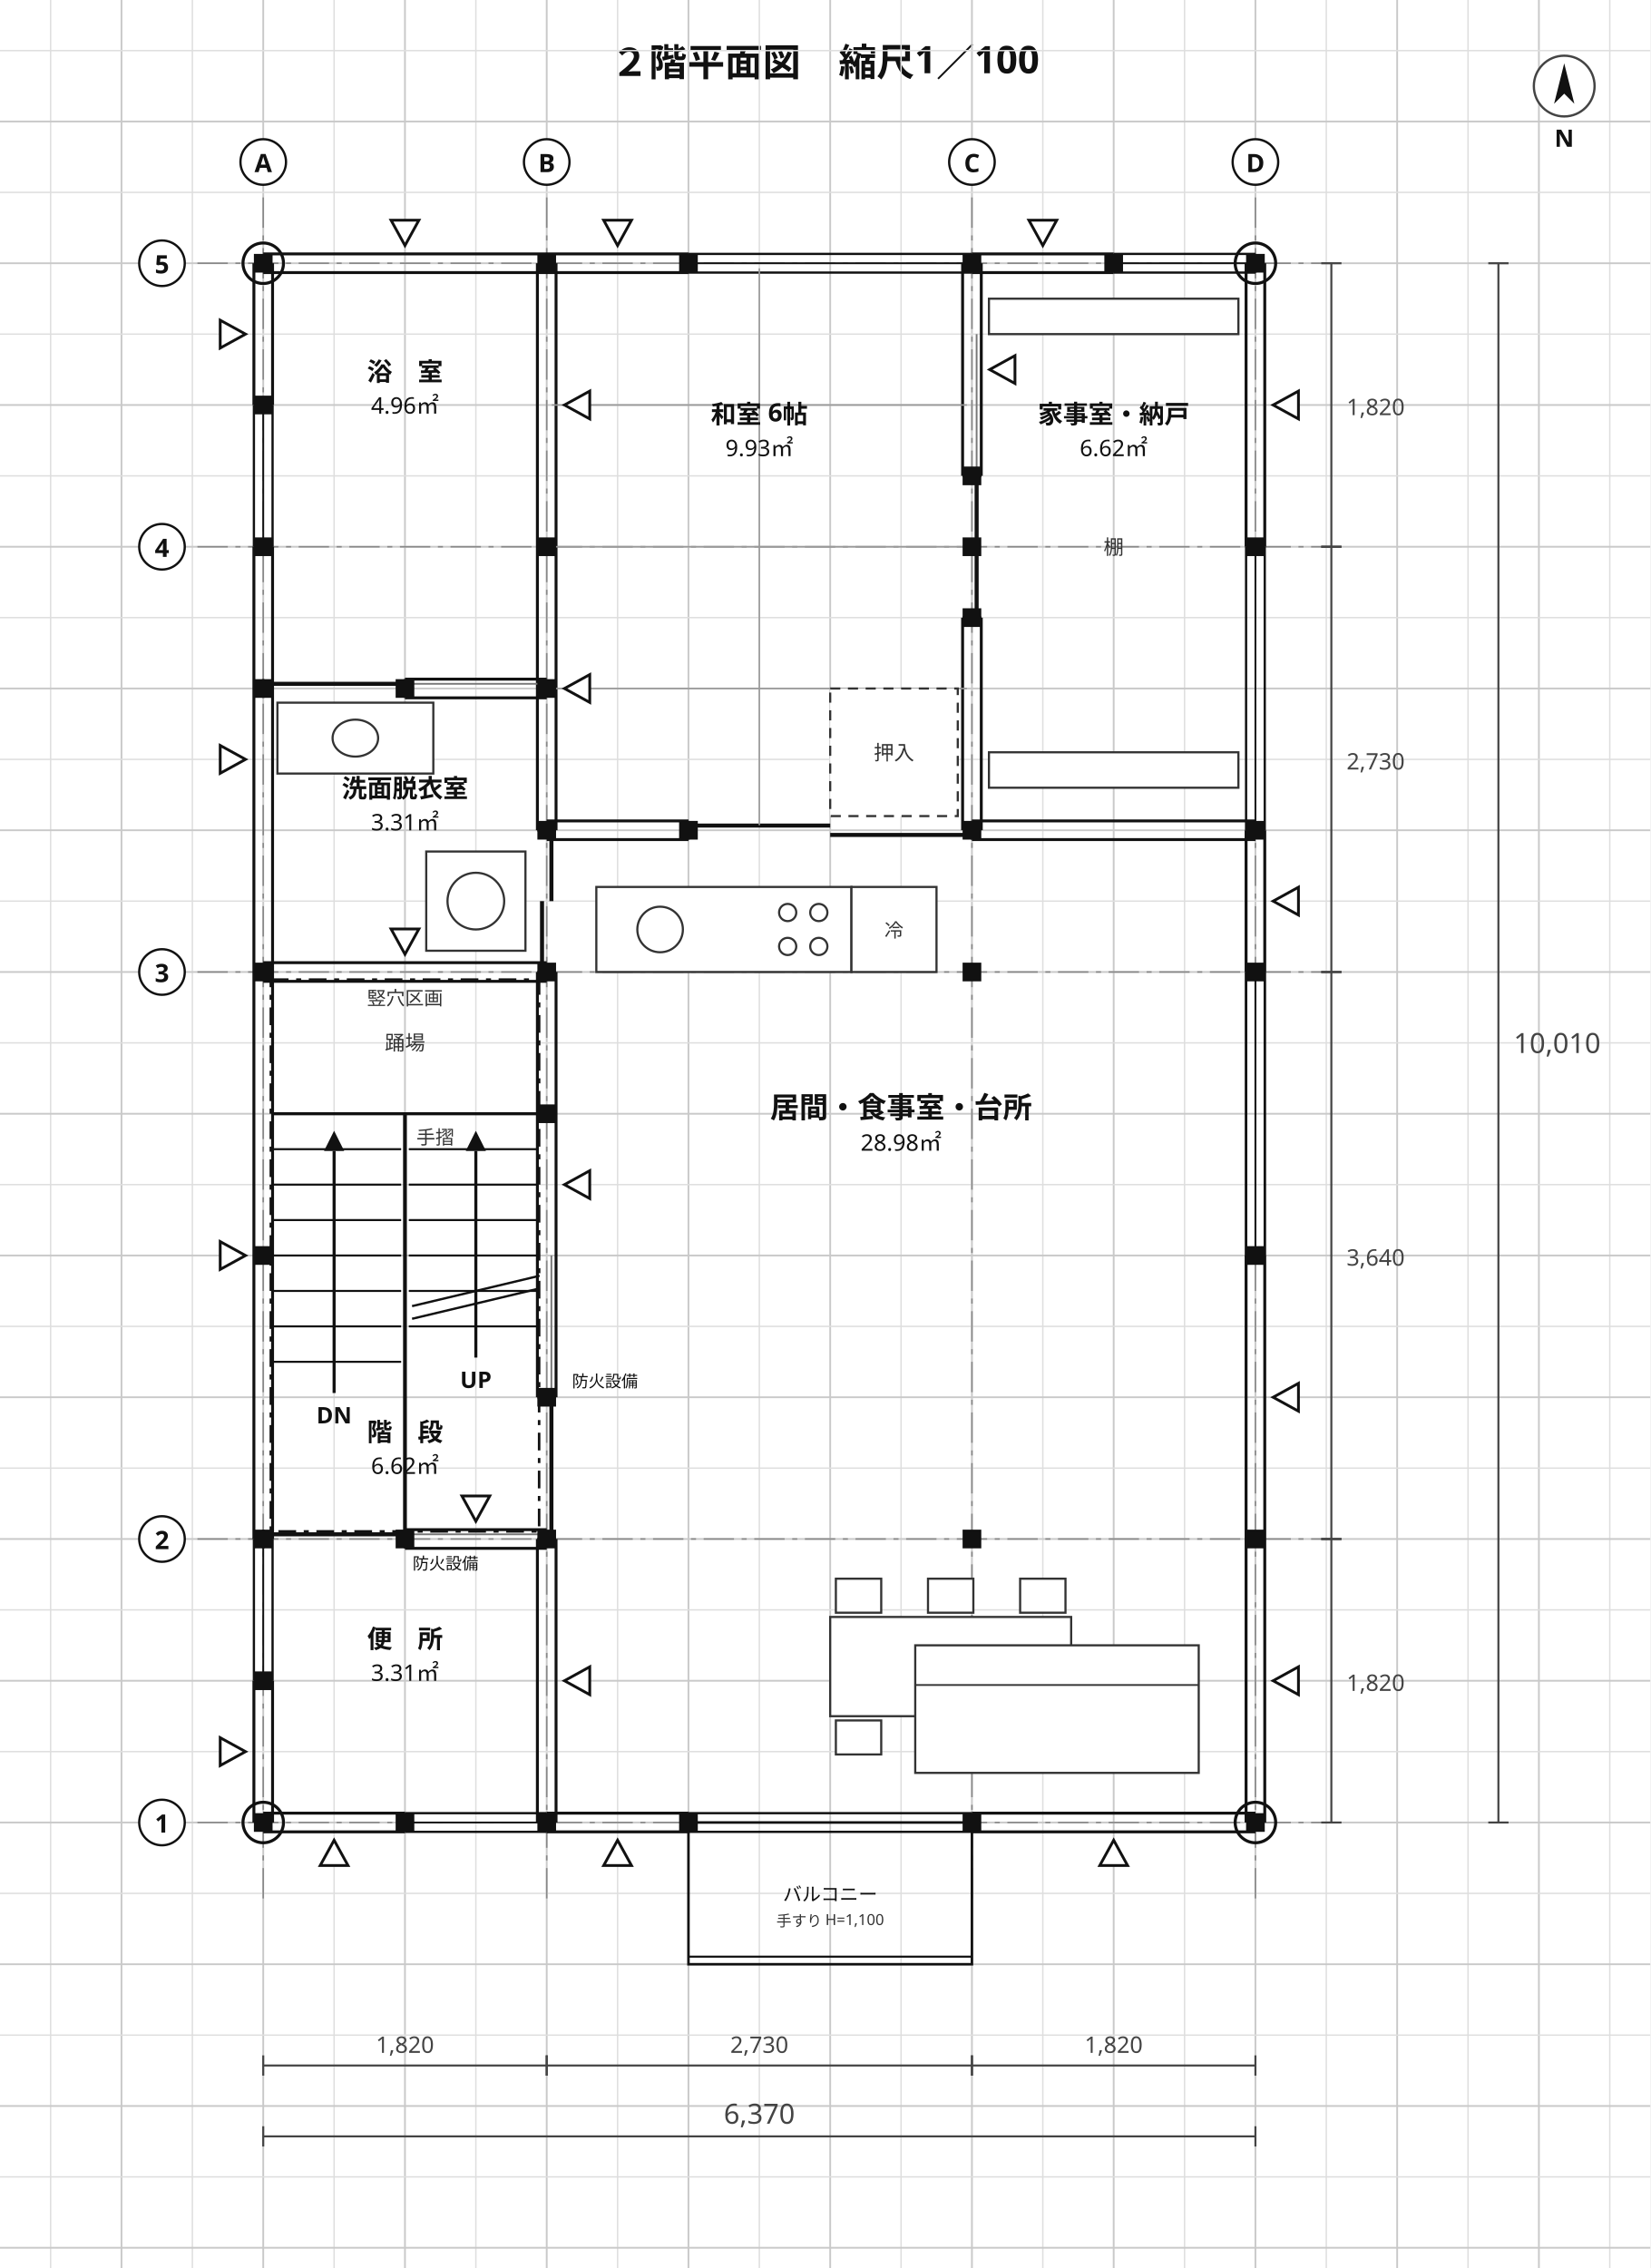
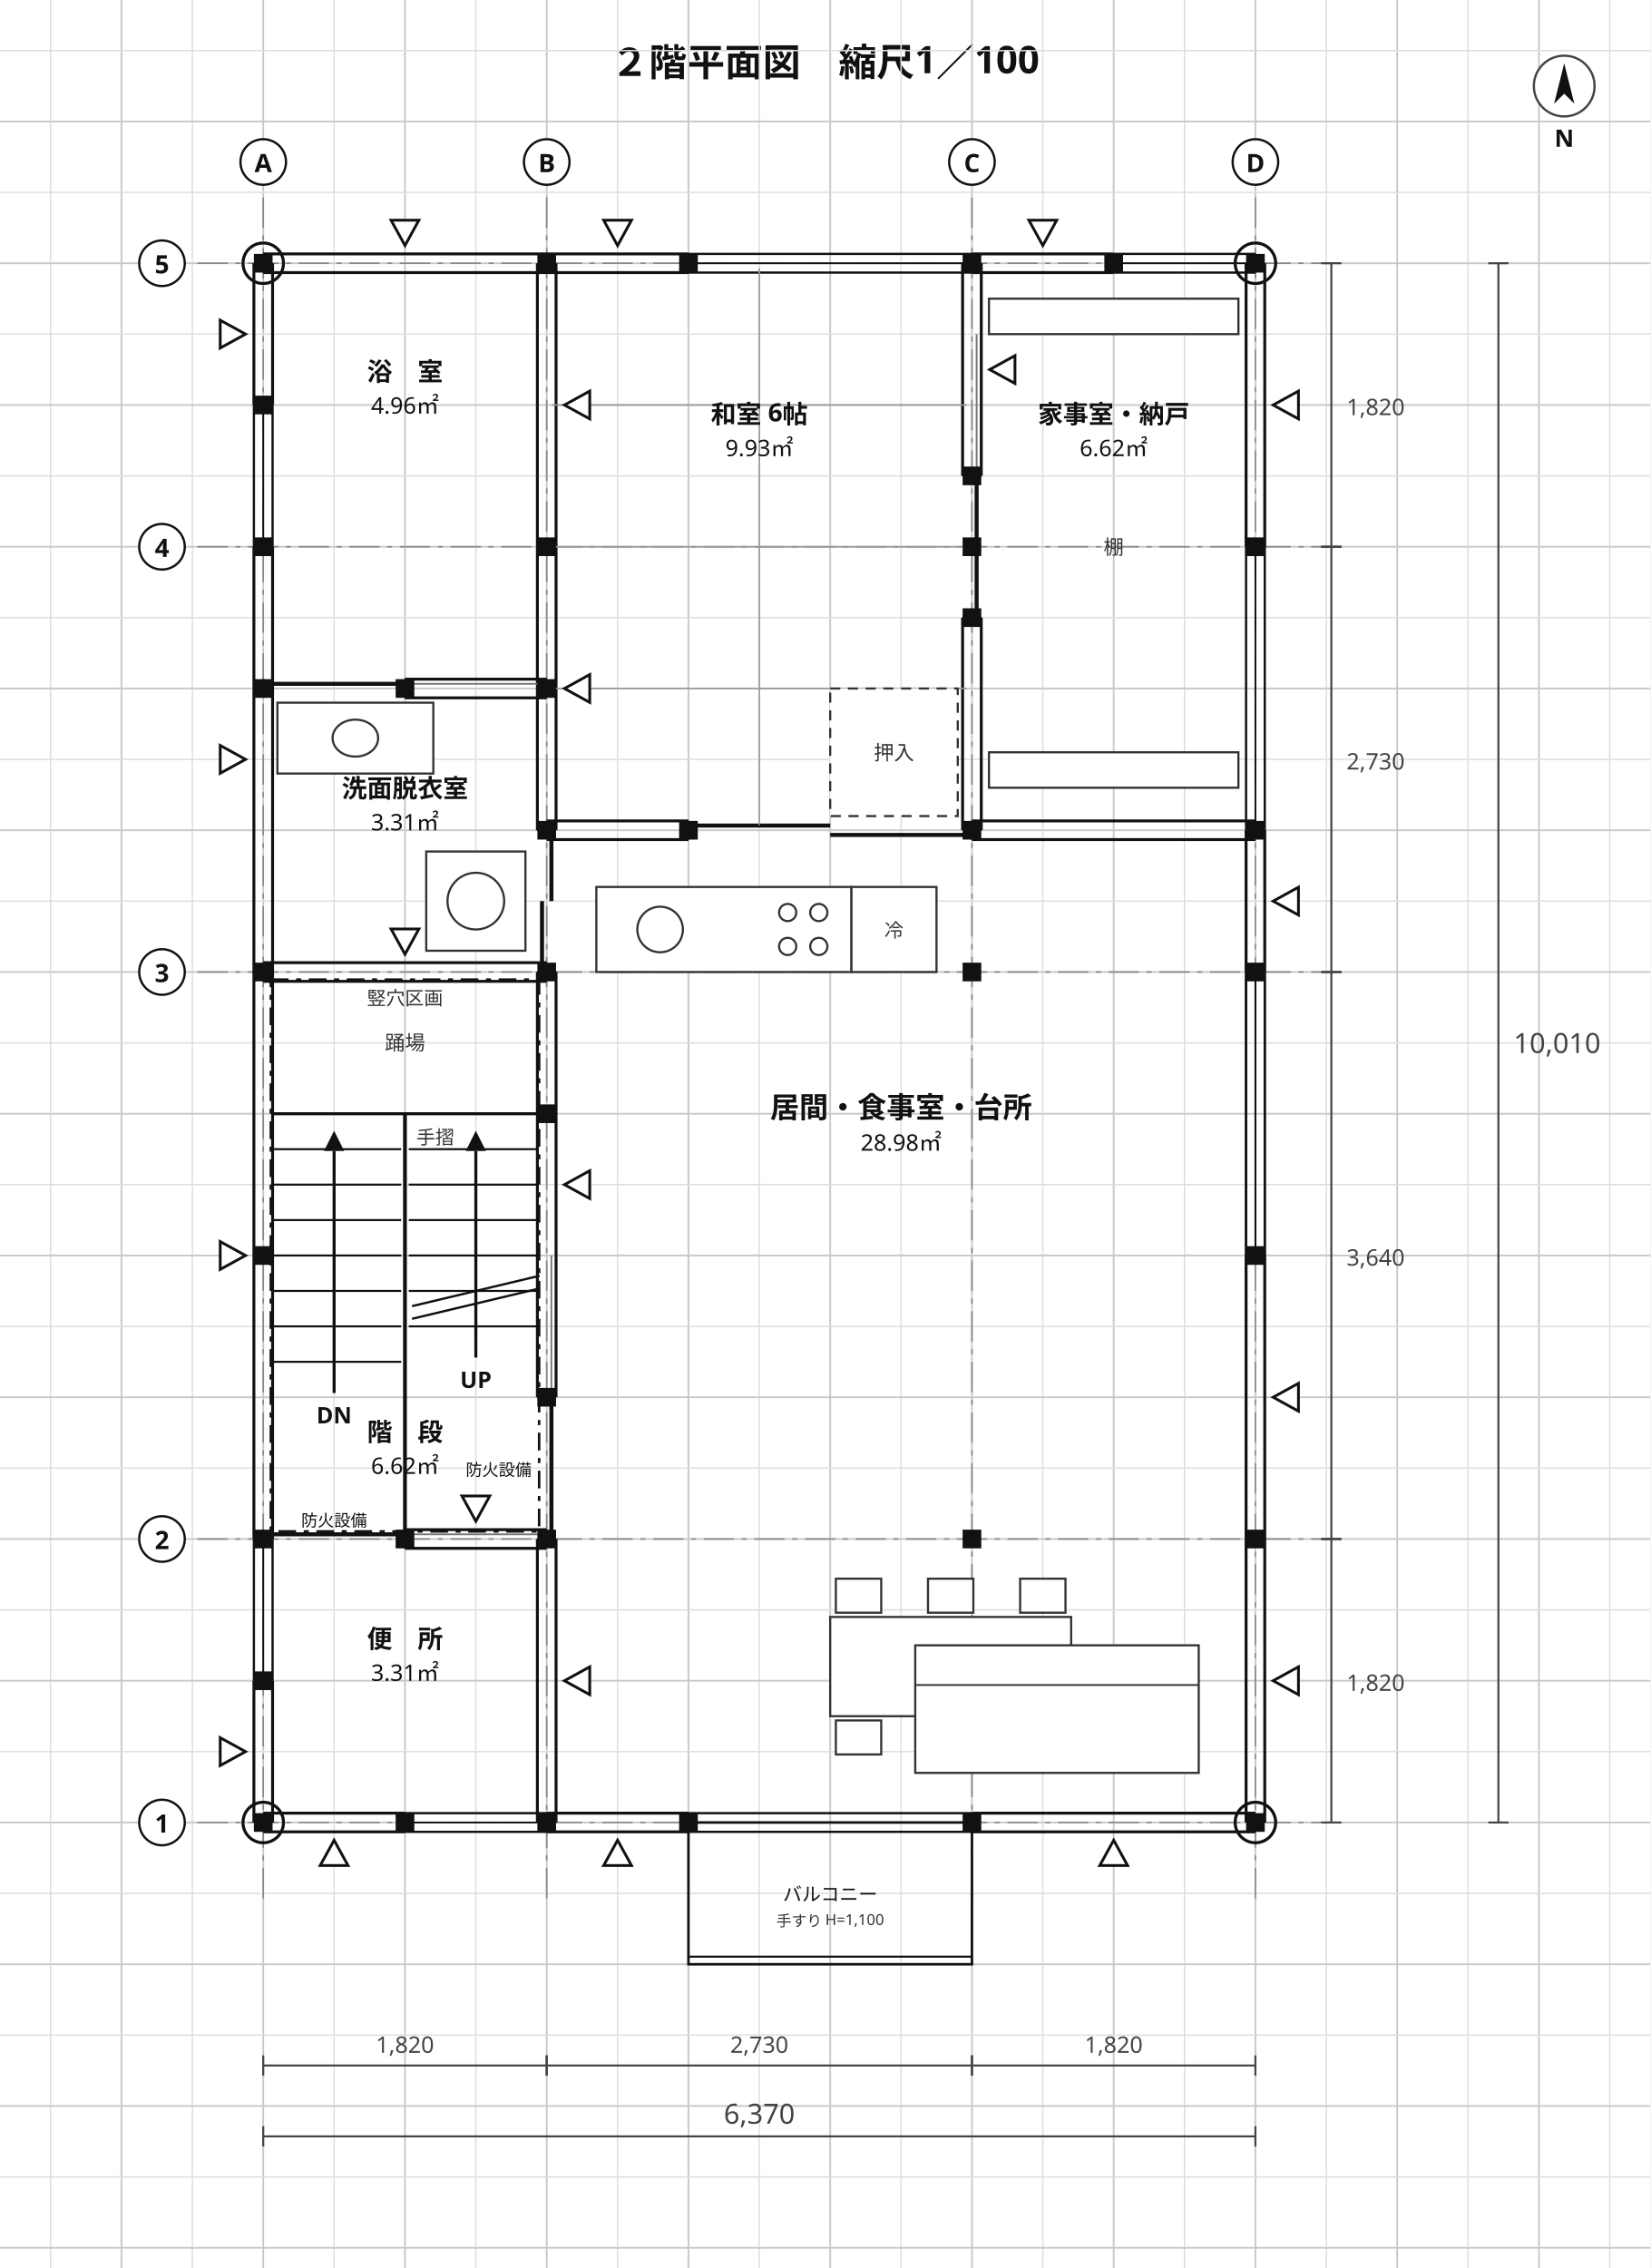
<svg xmlns="http://www.w3.org/2000/svg" viewBox="0 0 652 896" width="652" height="896" font-family="'Hiragino Sans','Hiragino Kaku Gothic ProN','Noto Sans JP','Yu Gothic',Meiryo,'IPAGothic',sans-serif">
  <rect width="652" height="896" fill="#ffffff" />
  <text x="326" y="30" font-size="15" text-anchor="middle" fill="#111" font-weight="700" font-family="'Hiragino Sans','Hiragino Kaku Gothic ProN','Noto Sans JP','Yu Gothic',Meiryo,'IPAGothic',sans-serif">２階平面図　縮尺1／100</text>
  <line x1="20" y1="0" x2="20" y2="896" stroke="#dedede" stroke-width="0.55" />
  <line x1="48" y1="0" x2="48" y2="896" stroke="#c9c9c9" stroke-width="0.7" />
  <line x1="76" y1="0" x2="76" y2="896" stroke="#dedede" stroke-width="0.55" />
  <line x1="104" y1="0" x2="104" y2="896" stroke="#c9c9c9" stroke-width="0.7" />
  <line x1="132" y1="0" x2="132" y2="896" stroke="#dedede" stroke-width="0.55" />
  <line x1="160" y1="0" x2="160" y2="896" stroke="#c9c9c9" stroke-width="0.7" />
  <line x1="188" y1="0" x2="188" y2="896" stroke="#dedede" stroke-width="0.55" />
  <line x1="216" y1="0" x2="216" y2="896" stroke="#c9c9c9" stroke-width="0.7" />
  <line x1="244" y1="0" x2="244" y2="896" stroke="#dedede" stroke-width="0.55" />
  <line x1="272" y1="0" x2="272" y2="896" stroke="#c9c9c9" stroke-width="0.7" />
  <line x1="300" y1="0" x2="300" y2="896" stroke="#dedede" stroke-width="0.55" />
  <line x1="328" y1="0" x2="328" y2="896" stroke="#c9c9c9" stroke-width="0.7" />
  <line x1="356" y1="0" x2="356" y2="896" stroke="#dedede" stroke-width="0.55" />
  <line x1="384" y1="0" x2="384" y2="896" stroke="#c9c9c9" stroke-width="0.7" />
  <line x1="412" y1="0" x2="412" y2="896" stroke="#dedede" stroke-width="0.55" />
  <line x1="440" y1="0" x2="440" y2="896" stroke="#c9c9c9" stroke-width="0.7" />
  <line x1="468" y1="0" x2="468" y2="896" stroke="#dedede" stroke-width="0.55" />
  <line x1="496" y1="0" x2="496" y2="896" stroke="#c9c9c9" stroke-width="0.7" />
  <line x1="524" y1="0" x2="524" y2="896" stroke="#dedede" stroke-width="0.55" />
  <line x1="552" y1="0" x2="552" y2="896" stroke="#c9c9c9" stroke-width="0.7" />
  <line x1="580" y1="0" x2="580" y2="896" stroke="#dedede" stroke-width="0.55" />
  <line x1="608" y1="0" x2="608" y2="896" stroke="#c9c9c9" stroke-width="0.7" />
  <line x1="636" y1="0" x2="636" y2="896" stroke="#dedede" stroke-width="0.55" />
  <line x1="0" y1="20" x2="652" y2="20" stroke="#dedede" stroke-width="0.55" />
  <line x1="0" y1="48" x2="652" y2="48" stroke="#c9c9c9" stroke-width="0.7" />
  <line x1="0" y1="76" x2="652" y2="76" stroke="#dedede" stroke-width="0.55" />
  <line x1="0" y1="104" x2="652" y2="104" stroke="#c9c9c9" stroke-width="0.7" />
  <line x1="0" y1="132" x2="652" y2="132" stroke="#dedede" stroke-width="0.55" />
  <line x1="0" y1="160" x2="652" y2="160" stroke="#c9c9c9" stroke-width="0.7" />
  <line x1="0" y1="188" x2="652" y2="188" stroke="#dedede" stroke-width="0.55" />
  <line x1="0" y1="216" x2="652" y2="216" stroke="#c9c9c9" stroke-width="0.7" />
  <line x1="0" y1="244" x2="652" y2="244" stroke="#dedede" stroke-width="0.55" />
  <line x1="0" y1="272" x2="652" y2="272" stroke="#c9c9c9" stroke-width="0.7" />
  <line x1="0" y1="300" x2="652" y2="300" stroke="#dedede" stroke-width="0.55" />
  <line x1="0" y1="328" x2="652" y2="328" stroke="#c9c9c9" stroke-width="0.7" />
  <line x1="0" y1="356" x2="652" y2="356" stroke="#dedede" stroke-width="0.55" />
  <line x1="0" y1="384" x2="652" y2="384" stroke="#c9c9c9" stroke-width="0.7" />
  <line x1="0" y1="412" x2="652" y2="412" stroke="#dedede" stroke-width="0.55" />
  <line x1="0" y1="440" x2="652" y2="440" stroke="#c9c9c9" stroke-width="0.7" />
  <line x1="0" y1="468" x2="652" y2="468" stroke="#dedede" stroke-width="0.55" />
  <line x1="0" y1="496" x2="652" y2="496" stroke="#c9c9c9" stroke-width="0.7" />
  <line x1="0" y1="524" x2="652" y2="524" stroke="#dedede" stroke-width="0.55" />
  <line x1="0" y1="552" x2="652" y2="552" stroke="#c9c9c9" stroke-width="0.7" />
  <line x1="0" y1="580" x2="652" y2="580" stroke="#dedede" stroke-width="0.55" />
  <line x1="0" y1="608" x2="652" y2="608" stroke="#c9c9c9" stroke-width="0.7" />
  <line x1="0" y1="636" x2="652" y2="636" stroke="#dedede" stroke-width="0.55" />
  <line x1="0" y1="664" x2="652" y2="664" stroke="#c9c9c9" stroke-width="0.7" />
  <line x1="0" y1="692" x2="652" y2="692" stroke="#dedede" stroke-width="0.55" />
  <line x1="0" y1="720" x2="652" y2="720" stroke="#c9c9c9" stroke-width="0.7" />
  <line x1="0" y1="748" x2="652" y2="748" stroke="#dedede" stroke-width="0.55" />
  <line x1="0" y1="776" x2="652" y2="776" stroke="#c9c9c9" stroke-width="0.7" />
  <line x1="0" y1="804" x2="652" y2="804" stroke="#dedede" stroke-width="0.55" />
  <line x1="0" y1="832" x2="652" y2="832" stroke="#c9c9c9" stroke-width="0.7" />
  <line x1="0" y1="860" x2="652" y2="860" stroke="#dedede" stroke-width="0.55" />
  <line x1="0" y1="888" x2="652" y2="888" stroke="#c9c9c9" stroke-width="0.7" />
  <line x1="104" y1="78" x2="104" y2="750" stroke="#888" stroke-width="0.6" stroke-dasharray="12 3 2 3" />
  <line x1="216" y1="78" x2="216" y2="750" stroke="#888" stroke-width="0.6" stroke-dasharray="12 3 2 3" />
  <line x1="384" y1="78" x2="384" y2="750" stroke="#888" stroke-width="0.6" stroke-dasharray="12 3 2 3" />
  <line x1="496" y1="78" x2="496" y2="750" stroke="#888" stroke-width="0.6" stroke-dasharray="12 3 2 3" />
  <line x1="78" y1="720" x2="526" y2="720" stroke="#888" stroke-width="0.6" stroke-dasharray="12 3 2 3" />
  <line x1="78" y1="608" x2="526" y2="608" stroke="#888" stroke-width="0.6" stroke-dasharray="12 3 2 3" />
  <line x1="78" y1="384" x2="526" y2="384" stroke="#888" stroke-width="0.6" stroke-dasharray="12 3 2 3" />
  <line x1="78" y1="216" x2="526" y2="216" stroke="#888" stroke-width="0.6" stroke-dasharray="12 3 2 3" />
  <line x1="78" y1="104" x2="526" y2="104" stroke="#888" stroke-width="0.6" stroke-dasharray="12 3 2 3" />
  <line x1="100.31" y1="720" x2="100.31" y2="664" stroke="#111" stroke-width="1.15" />
  <line x1="107.69" y1="720" x2="107.69" y2="664" stroke="#111" stroke-width="1.15" />
  <line x1="100.31" y1="608" x2="100.31" y2="216" stroke="#111" stroke-width="1.15" />
  <line x1="107.69" y1="608" x2="107.69" y2="216" stroke="#111" stroke-width="1.15" />
  <line x1="100.31" y1="160" x2="100.31" y2="104" stroke="#111" stroke-width="1.15" />
  <line x1="107.69" y1="160" x2="107.69" y2="104" stroke="#111" stroke-width="1.15" />
  <line x1="212.31" y1="720" x2="212.31" y2="608" stroke="#111" stroke-width="1.15" />
  <line x1="219.69" y1="720" x2="219.69" y2="608" stroke="#111" stroke-width="1.15" />
  <line x1="212.31" y1="552" x2="212.31" y2="384" stroke="#111" stroke-width="1.15" />
  <line x1="219.69" y1="552" x2="219.69" y2="384" stroke="#111" stroke-width="1.15" />
  <line x1="212.31" y1="328" x2="212.31" y2="104" stroke="#111" stroke-width="1.15" />
  <line x1="219.69" y1="328" x2="219.69" y2="104" stroke="#111" stroke-width="1.15" />
  <line x1="104" y1="716.31" x2="160" y2="716.31" stroke="#111" stroke-width="1.15" />
  <line x1="104" y1="723.69" x2="160" y2="723.69" stroke="#111" stroke-width="1.15" />
  <line x1="216" y1="716.31" x2="272" y2="716.31" stroke="#111" stroke-width="1.15" />
  <line x1="216" y1="723.69" x2="272" y2="723.69" stroke="#111" stroke-width="1.15" />
  <line x1="384" y1="716.31" x2="496" y2="716.31" stroke="#111" stroke-width="1.15" />
  <line x1="384" y1="723.69" x2="496" y2="723.69" stroke="#111" stroke-width="1.15" />
  <line x1="160" y1="604.31" x2="216" y2="604.31" stroke="#111" stroke-width="1.15" />
  <line x1="160" y1="611.69" x2="216" y2="611.69" stroke="#111" stroke-width="1.15" />
  <line x1="104" y1="380.31" x2="216" y2="380.31" stroke="#111" stroke-width="1.15" />
  <line x1="104" y1="387.69" x2="216" y2="387.69" stroke="#111" stroke-width="1.15" />
  <line x1="160" y1="268.31" x2="216" y2="268.31" stroke="#111" stroke-width="1.15" />
  <line x1="160" y1="275.69" x2="216" y2="275.69" stroke="#111" stroke-width="1.15" />
  <line x1="104" y1="100.31" x2="272" y2="100.31" stroke="#111" stroke-width="1.15" />
  <line x1="104" y1="107.69" x2="272" y2="107.69" stroke="#111" stroke-width="1.15" />
  <line x1="384" y1="100.31" x2="440" y2="100.31" stroke="#111" stroke-width="1.15" />
  <line x1="384" y1="107.69" x2="440" y2="107.69" stroke="#111" stroke-width="1.15" />
  <line x1="492.31" y1="720" x2="492.31" y2="496" stroke="#111" stroke-width="1.15" />
  <line x1="499.69" y1="720" x2="499.69" y2="496" stroke="#111" stroke-width="1.15" />
  <line x1="492.31" y1="384" x2="492.31" y2="328" stroke="#111" stroke-width="1.15" />
  <line x1="499.69" y1="384" x2="499.69" y2="328" stroke="#111" stroke-width="1.15" />
  <line x1="492.31" y1="216" x2="492.31" y2="104" stroke="#111" stroke-width="1.15" />
  <line x1="499.69" y1="216" x2="499.69" y2="104" stroke="#111" stroke-width="1.15" />
  <line x1="216" y1="324.31" x2="272" y2="324.31" stroke="#111" stroke-width="1.15" />
  <line x1="216" y1="331.69" x2="272" y2="331.69" stroke="#111" stroke-width="1.15" />
  <line x1="384" y1="324.31" x2="496" y2="324.31" stroke="#111" stroke-width="1.15" />
  <line x1="384" y1="331.69" x2="496" y2="331.69" stroke="#111" stroke-width="1.15" />
  <line x1="380.31" y1="328" x2="380.31" y2="244" stroke="#111" stroke-width="1.15" />
  <line x1="387.69" y1="328" x2="387.69" y2="244" stroke="#111" stroke-width="1.15" />
  <line x1="380.31" y1="188" x2="380.31" y2="104" stroke="#111" stroke-width="1.15" />
  <line x1="387.69" y1="188" x2="387.69" y2="104" stroke="#111" stroke-width="1.15" />
  <line x1="272" y1="716.31" x2="384" y2="716.31" stroke="#111" stroke-width="0.9" />
  <line x1="272" y1="723.69" x2="384" y2="723.69" stroke="#111" stroke-width="0.9" />
  <line x1="272" y1="720" x2="384" y2="720" stroke="#111" stroke-width="0.7" />
  <line x1="272" y1="716.31" x2="272" y2="723.69" stroke="#111" stroke-width="1.0" />
  <line x1="384" y1="716.31" x2="384" y2="723.69" stroke="#111" stroke-width="1.0" />
  <line x1="160" y1="716.31" x2="216" y2="716.31" stroke="#111" stroke-width="0.9" />
  <line x1="160" y1="723.69" x2="216" y2="723.69" stroke="#111" stroke-width="0.9" />
  <line x1="160" y1="720" x2="216" y2="720" stroke="#111" stroke-width="0.7" />
  <line x1="160" y1="716.31" x2="160" y2="723.69" stroke="#111" stroke-width="1.0" />
  <line x1="216" y1="716.31" x2="216" y2="723.69" stroke="#111" stroke-width="1.0" />
  <line x1="272" y1="100.31" x2="384" y2="100.31" stroke="#111" stroke-width="0.9" />
  <line x1="272" y1="107.69" x2="384" y2="107.69" stroke="#111" stroke-width="0.9" />
  <line x1="272" y1="104" x2="384" y2="104" stroke="#111" stroke-width="0.7" />
  <line x1="272" y1="100.31" x2="272" y2="107.69" stroke="#111" stroke-width="1.0" />
  <line x1="384" y1="100.31" x2="384" y2="107.69" stroke="#111" stroke-width="1.0" />
  <line x1="440" y1="100.31" x2="496" y2="100.31" stroke="#111" stroke-width="0.9" />
  <line x1="440" y1="107.69" x2="496" y2="107.69" stroke="#111" stroke-width="0.9" />
  <line x1="440" y1="104" x2="496" y2="104" stroke="#111" stroke-width="0.7" />
  <line x1="440" y1="100.31" x2="440" y2="107.69" stroke="#111" stroke-width="1.0" />
  <line x1="496" y1="100.31" x2="496" y2="107.69" stroke="#111" stroke-width="1.0" />
  <line x1="100.31" y1="664" x2="100.31" y2="608" stroke="#111" stroke-width="0.9" />
  <line x1="107.69" y1="664" x2="107.69" y2="608" stroke="#111" stroke-width="0.9" />
  <line x1="104" y1="664" x2="104" y2="608" stroke="#111" stroke-width="0.7" />
  <line x1="100.31" y1="664" x2="107.69" y2="664" stroke="#111" stroke-width="1.0" />
  <line x1="100.31" y1="608" x2="107.69" y2="608" stroke="#111" stroke-width="1.0" />
  <line x1="100.31" y1="216" x2="100.31" y2="160" stroke="#111" stroke-width="0.9" />
  <line x1="107.69" y1="216" x2="107.69" y2="160" stroke="#111" stroke-width="0.9" />
  <line x1="104" y1="216" x2="104" y2="160" stroke="#111" stroke-width="0.7" />
  <line x1="100.31" y1="216" x2="107.69" y2="216" stroke="#111" stroke-width="1.0" />
  <line x1="100.31" y1="160" x2="107.69" y2="160" stroke="#111" stroke-width="1.0" />
  <line x1="492.31" y1="496" x2="492.31" y2="384" stroke="#111" stroke-width="0.9" />
  <line x1="499.69" y1="496" x2="499.69" y2="384" stroke="#111" stroke-width="0.9" />
  <line x1="496" y1="496" x2="496" y2="384" stroke="#111" stroke-width="0.7" />
  <line x1="492.31" y1="496" x2="499.69" y2="496" stroke="#111" stroke-width="1.0" />
  <line x1="492.31" y1="384" x2="499.69" y2="384" stroke="#111" stroke-width="1.0" />
  <line x1="492.31" y1="496" x2="492.31" y2="384" stroke="#111" stroke-width="0.9" />
  <line x1="499.69" y1="496" x2="499.69" y2="384" stroke="#111" stroke-width="0.9" />
  <line x1="496" y1="496" x2="496" y2="384" stroke="#111" stroke-width="0.7" />
  <line x1="492.31" y1="496" x2="499.69" y2="496" stroke="#111" stroke-width="1.0" />
  <line x1="492.31" y1="384" x2="499.69" y2="384" stroke="#111" stroke-width="1.0" />
  <line x1="492.31" y1="328" x2="492.31" y2="216" stroke="#111" stroke-width="0.9" />
  <line x1="499.69" y1="328" x2="499.69" y2="216" stroke="#111" stroke-width="0.9" />
  <line x1="496" y1="328" x2="496" y2="216" stroke="#111" stroke-width="0.7" />
  <line x1="492.31" y1="328" x2="499.69" y2="328" stroke="#111" stroke-width="1.0" />
  <line x1="492.31" y1="216" x2="499.69" y2="216" stroke="#111" stroke-width="1.0" />
  <line x1="104" y1="604.31" x2="104" y2="611.69" stroke="#111" stroke-width="1.0" />
  <line x1="160" y1="604.31" x2="160" y2="611.69" stroke="#111" stroke-width="1.0" />
  <line x1="104" y1="606.15" x2="160" y2="606.15" stroke="#111" stroke-width="1.6" />
  <line x1="160" y1="606.15" x2="216" y2="606.15" stroke="#777" stroke-width="0.7" />
-   <text x="163" y="620" font-size="6.5" text-anchor="start" fill="#111" font-weight="400" font-family="'Hiragino Sans','Hiragino Kaku Gothic ProN','Noto Sans JP','Yu Gothic',Meiryo,'IPAGothic',sans-serif">防火設備</text>
+   <text x="132" y="603" font-size="6.5" text-anchor="middle" fill="#111" font-weight="400" font-family="'Hiragino Sans','Hiragino Kaku Gothic ProN','Noto Sans JP','Yu Gothic',Meiryo,'IPAGothic',sans-serif">防火設備</text>
  <line x1="212.31" y1="608" x2="219.69" y2="608" stroke="#111" stroke-width="1.0" />
  <line x1="212.31" y1="552" x2="219.69" y2="552" stroke="#111" stroke-width="1.0" />
  <line x1="217.85" y1="608" x2="217.85" y2="552" stroke="#111" stroke-width="1.6" />
  <line x1="217.85" y1="552" x2="217.85" y2="496" stroke="#777" stroke-width="0.7" />
-   <text x="226" y="548" font-size="6.5" text-anchor="start" fill="#111" font-weight="400" font-family="'Hiragino Sans','Hiragino Kaku Gothic ProN','Noto Sans JP','Yu Gothic',Meiryo,'IPAGothic',sans-serif">防火設備</text>
+   <text x="210" y="583" font-size="6.5" text-anchor="end" fill="#111" font-weight="400" font-family="'Hiragino Sans','Hiragino Kaku Gothic ProN','Noto Sans JP','Yu Gothic',Meiryo,'IPAGothic',sans-serif">防火設備</text>
  <line x1="214.15" y1="384" x2="214.15" y2="356" stroke="#111" stroke-width="1.6" />
  <line x1="217.85" y1="356" x2="217.85" y2="328" stroke="#111" stroke-width="1.6" />
  <line x1="212.31" y1="384" x2="219.69" y2="384" stroke="#111" stroke-width="1.0" />
  <line x1="212.31" y1="328" x2="219.69" y2="328" stroke="#111" stroke-width="1.0" />
  <line x1="104" y1="268.31" x2="104" y2="275.69" stroke="#111" stroke-width="1.0" />
  <line x1="160" y1="268.31" x2="160" y2="275.69" stroke="#111" stroke-width="1.0" />
  <line x1="104" y1="270.15" x2="160" y2="270.15" stroke="#111" stroke-width="1.6" />
  <line x1="160" y1="270.15" x2="216" y2="270.15" stroke="#777" stroke-width="0.7" />
  <line x1="272" y1="326.15" x2="328" y2="326.15" stroke="#111" stroke-width="1.6" />
  <line x1="328" y1="329.85" x2="384" y2="329.85" stroke="#111" stroke-width="1.6" />
  <line x1="272" y1="324.31" x2="272" y2="331.69" stroke="#111" stroke-width="1.0" />
  <line x1="384" y1="324.31" x2="384" y2="331.69" stroke="#111" stroke-width="1.0" />
  <line x1="380.31" y1="244" x2="387.69" y2="244" stroke="#111" stroke-width="1.0" />
  <line x1="380.31" y1="188" x2="387.69" y2="188" stroke="#111" stroke-width="1.0" />
  <line x1="385.85" y1="244" x2="385.85" y2="188" stroke="#111" stroke-width="1.6" />
  <line x1="385.85" y1="188" x2="385.85" y2="132" stroke="#777" stroke-width="0.7" />
  <rect x="272" y="720" width="112" height="56" fill="none" stroke="#111" stroke-width="1.0" />
  <line x1="272" y1="773" x2="384" y2="773" stroke="#111" stroke-width="0.8" />
  <text x="328" y="751" font-size="7.5" text-anchor="middle" fill="#111" font-weight="400" font-family="'Hiragino Sans','Hiragino Kaku Gothic ProN','Noto Sans JP','Yu Gothic',Meiryo,'IPAGothic',sans-serif">バルコニー</text>
  <text x="328" y="761" font-size="6" text-anchor="middle" fill="#333" font-weight="400" font-family="'Hiragino Sans','Hiragino Kaku Gothic ProN','Noto Sans JP','Yu Gothic',Meiryo,'IPAGothic',sans-serif">手すり H=1,100</text>
  <rect x="109.6" y="277.6" width="61.6" height="28" fill="#fff" stroke="#333" stroke-width="0.85" />
  <ellipse cx="140.4" cy="291.6" rx="9.0" ry="7.3" fill="#fff" stroke="#333" stroke-width="0.85" />
  <rect x="168.4" y="336.4" width="39.2" height="39.2" fill="#fff" stroke="#333" stroke-width="0.85" />
  <ellipse cx="188.0" cy="356.0" rx="11.2" ry="11.2" fill="#fff" stroke="#333" stroke-width="0.85" />
  <rect x="235.6" y="350.4" width="100.8" height="33.6" fill="#fff" stroke="#333" stroke-width="0.85" />
  <ellipse cx="260.8" cy="367.2" rx="9.0" ry="9.0" fill="#fff" stroke="#333" stroke-width="0.85" />
  <ellipse cx="311.2" cy="373.9" rx="3.4" ry="3.4" fill="#fff" stroke="#333" stroke-width="0.85" />
  <ellipse cx="311.2" cy="360.5" rx="3.4" ry="3.4" fill="#fff" stroke="#333" stroke-width="0.85" />
  <ellipse cx="323.5" cy="373.9" rx="3.4" ry="3.4" fill="#fff" stroke="#333" stroke-width="0.85" />
  <ellipse cx="323.5" cy="360.5" rx="3.4" ry="3.4" fill="#fff" stroke="#333" stroke-width="0.85" />
  <rect x="336.4" y="350.4" width="33.6" height="33.6" fill="#fff" stroke="#333" stroke-width="0.85" />
  <text x="353.2" y="370.2" font-size="7.5" text-anchor="middle" fill="#333" font-weight="400" font-family="'Hiragino Sans','Hiragino Kaku Gothic ProN','Noto Sans JP','Yu Gothic',Meiryo,'IPAGothic',sans-serif">冷</text>
  <rect x="328" y="638.8" width="95.2" height="39.2" fill="#fff" stroke="#333" stroke-width="0.85" />
  <rect x="330.24" y="679.68" width="17.92" height="13.44" fill="#fff" stroke="#333" stroke-width="0.85" />
  <rect x="330.24" y="623.68" width="17.92" height="13.44" fill="#fff" stroke="#333" stroke-width="0.85" />
  <rect x="366.64" y="679.68" width="17.92" height="13.44" fill="#fff" stroke="#333" stroke-width="0.85" />
  <rect x="366.64" y="623.68" width="17.92" height="13.44" fill="#fff" stroke="#333" stroke-width="0.85" />
  <rect x="403.04" y="679.68" width="17.92" height="13.44" fill="#fff" stroke="#333" stroke-width="0.85" />
  <rect x="403.04" y="623.68" width="17.92" height="13.44" fill="#fff" stroke="#333" stroke-width="0.85" />
  <rect x="361.6" y="650" width="112" height="50.4" fill="#fff" stroke="#333" stroke-width="0.85" />
  <line x1="361.6" y1="665.68" x2="473.6" y2="665.68" stroke="#333" stroke-width="0.7" />
  <line x1="218" y1="272" x2="382" y2="272" stroke="#999" stroke-width="0.6" />
  <line x1="218" y1="216" x2="382" y2="216" stroke="#999" stroke-width="0.6" />
  <line x1="218" y1="160" x2="382" y2="160" stroke="#999" stroke-width="0.6" />
  <line x1="300" y1="326" x2="300" y2="106" stroke="#999" stroke-width="0.6" />
  <rect x="328" y="272" width="50.4" height="50.4" fill="#fff" stroke="#333" stroke-width="0.85" stroke-dasharray="4 3" />
  <text x="353.2" y="300.2" font-size="8" text-anchor="middle" fill="#333" font-weight="400" font-family="'Hiragino Sans','Hiragino Kaku Gothic ProN','Noto Sans JP','Yu Gothic',Meiryo,'IPAGothic',sans-serif">押入</text>
  <rect x="390.72" y="297.2" width="98.56" height="14" fill="#fff" stroke="#333" stroke-width="0.85" />
  <rect x="390.72" y="118" width="98.56" height="14" fill="#fff" stroke="#333" stroke-width="0.85" />
  <text x="440" y="219" font-size="8" text-anchor="middle" fill="#333" font-weight="400" font-family="'Hiragino Sans','Hiragino Kaku Gothic ProN','Noto Sans JP','Yu Gothic',Meiryo,'IPAGothic',sans-serif">棚</text>
  <line x1="107.69" y1="440" x2="212.31" y2="440" stroke="#111" stroke-width="1.2" />
  <text x="160" y="414.8" font-size="8" text-anchor="middle" fill="#333" font-weight="400" font-family="'Hiragino Sans','Hiragino Kaku Gothic ProN','Noto Sans JP','Yu Gothic',Meiryo,'IPAGothic',sans-serif">踊場</text>
  <line x1="160" y1="608" x2="160" y2="440" stroke="#111" stroke-width="1.5" />
  <text x="172" y="452" font-size="7.5" text-anchor="middle" fill="#333" font-weight="400" font-family="'Hiragino Sans','Hiragino Kaku Gothic ProN','Noto Sans JP','Yu Gothic',Meiryo,'IPAGothic',sans-serif">手摺</text>
  <line x1="161.5" y1="454" x2="212.31" y2="454" stroke="#111" stroke-width="0.8" />
  <line x1="161.5" y1="468" x2="212.31" y2="468" stroke="#111" stroke-width="0.8" />
  <line x1="161.5" y1="482" x2="212.31" y2="482" stroke="#111" stroke-width="0.8" />
  <line x1="161.5" y1="496" x2="212.31" y2="496" stroke="#111" stroke-width="0.8" />
  <line x1="161.5" y1="510" x2="212.31" y2="510" stroke="#111" stroke-width="0.8" />
  <line x1="161.5" y1="524" x2="212.31" y2="524" stroke="#111" stroke-width="0.8" />
  <line x1="107.69" y1="454" x2="158.5" y2="454" stroke="#111" stroke-width="0.8" />
  <line x1="107.69" y1="468" x2="158.5" y2="468" stroke="#111" stroke-width="0.8" />
  <line x1="107.69" y1="482" x2="158.5" y2="482" stroke="#111" stroke-width="0.8" />
  <line x1="107.69" y1="496" x2="158.5" y2="496" stroke="#111" stroke-width="0.8" />
  <line x1="107.69" y1="510" x2="158.5" y2="510" stroke="#111" stroke-width="0.8" />
  <line x1="107.69" y1="524" x2="158.5" y2="524" stroke="#111" stroke-width="0.8" />
  <line x1="107.69" y1="538" x2="158.5" y2="538" stroke="#111" stroke-width="0.8" />
  <line x1="188" y1="536.32" x2="188" y2="454.72" stroke="#111" stroke-width="1.2" />
  <polygon points="188,446.72 184,454.72 192,454.72" fill="#111" />
  <text x="188" y="548.32" font-size="9" text-anchor="middle" fill="#111" font-weight="700" font-family="'Hiragino Sans','Hiragino Kaku Gothic ProN','Noto Sans JP','Yu Gothic',Meiryo,'IPAGothic',sans-serif">UP</text>
  <line x1="162.8" y1="516" x2="213.2" y2="504" stroke="#111" stroke-width="0.9" />
  <line x1="162.8" y1="521" x2="213.2" y2="509" stroke="#111" stroke-width="0.9" />
  <line x1="132" y1="550.32" x2="132" y2="454.72" stroke="#111" stroke-width="1.2" />
  <polygon points="132,446.72 128,454.72 136,454.72" fill="#111" />
  <text x="132" y="562.32" font-size="9" text-anchor="middle" fill="#111" font-weight="700" font-family="'Hiragino Sans','Hiragino Kaku Gothic ProN','Noto Sans JP','Yu Gothic',Meiryo,'IPAGothic',sans-serif">DN</text>
  <rect x="107" y="387" width="106" height="218" fill="none" stroke="#111" stroke-width="1.0" stroke-dasharray="7 3 2 3" />
  <text x="160" y="397" font-size="7.5" text-anchor="middle" fill="#333" font-weight="400" font-family="'Hiragino Sans','Hiragino Kaku Gothic ProN','Noto Sans JP','Yu Gothic',Meiryo,'IPAGothic',sans-serif">竪穴区画</text>
  <polygon points="97,692 87,686.5 87,697.5" fill="#fff" stroke="#111" stroke-width="1.1" />
  <polygon points="97,496 87,490.5 87,501.5" fill="#fff" stroke="#111" stroke-width="1.1" />
  <polygon points="97,300 87,294.5 87,305.5" fill="#fff" stroke="#111" stroke-width="1.1" />
  <polygon points="97,132 87,126.5 87,137.5" fill="#fff" stroke="#111" stroke-width="1.1" />
  <polygon points="223,664 233,658.5 233,669.5" fill="#fff" stroke="#111" stroke-width="1.1" />
  <polygon points="223,468 233,462.5 233,473.5" fill="#fff" stroke="#111" stroke-width="1.1" />
  <polygon points="223,272 233,266.5 233,277.5" fill="#fff" stroke="#111" stroke-width="1.1" />
  <polygon points="223,160 233,154.5 233,165.5" fill="#fff" stroke="#111" stroke-width="1.1" />
  <polygon points="391,146 401,140.5 401,151.5" fill="#fff" stroke="#111" stroke-width="1.1" />
  <polygon points="503,664 513,658.5 513,669.5" fill="#fff" stroke="#111" stroke-width="1.1" />
  <polygon points="503,552 513,546.5 513,557.5" fill="#fff" stroke="#111" stroke-width="1.1" />
  <polygon points="503,356 513,350.5 513,361.5" fill="#fff" stroke="#111" stroke-width="1.1" />
  <polygon points="503,160 513,154.5 513,165.5" fill="#fff" stroke="#111" stroke-width="1.1" />
  <polygon points="132,727 126.5,737 137.5,737" fill="#fff" stroke="#111" stroke-width="1.1" />
  <polygon points="244,727 238.5,737 249.5,737" fill="#fff" stroke="#111" stroke-width="1.1" />
  <polygon points="440,727 434.5,737 445.5,737" fill="#fff" stroke="#111" stroke-width="1.1" />
  <polygon points="188,601 182.5,591 193.5,591" fill="#fff" stroke="#111" stroke-width="1.1" />
  <polygon points="160,377 154.5,367 165.5,367" fill="#fff" stroke="#111" stroke-width="1.1" />
  <polygon points="160,97 154.5,87 165.5,87" fill="#fff" stroke="#111" stroke-width="1.1" />
  <polygon points="244,97 238.5,87 249.5,87" fill="#fff" stroke="#111" stroke-width="1.1" />
  <polygon points="412,97 406.5,87 417.5,87" fill="#fff" stroke="#111" stroke-width="1.1" />
  <rect x="100.31" y="660.31" width="7.38" height="7.38" fill="#111" />
  <rect x="100.31" y="604.31" width="7.38" height="7.38" fill="#111" />
  <rect x="100.31" y="492.31" width="7.38" height="7.38" fill="#111" />
  <rect x="100.31" y="380.31" width="7.38" height="7.38" fill="#111" />
  <rect x="100.31" y="268.31" width="7.38" height="7.38" fill="#111" />
  <rect x="100.31" y="212.31" width="7.38" height="7.38" fill="#111" />
  <rect x="100.31" y="156.31" width="7.38" height="7.38" fill="#111" />
  <rect x="156.31" y="716.31" width="7.38" height="7.38" fill="#111" />
  <rect x="156.31" y="604.31" width="7.38" height="7.38" fill="#111" />
  <rect x="156.31" y="268.31" width="7.38" height="7.38" fill="#111" />
  <rect x="212.31" y="716.31" width="7.38" height="7.38" fill="#111" />
  <rect x="212.31" y="604.31" width="7.38" height="7.38" fill="#111" />
  <rect x="212.31" y="548.31" width="7.38" height="7.38" fill="#111" />
  <rect x="212.31" y="436.31" width="7.38" height="7.38" fill="#111" />
  <rect x="212.31" y="380.31" width="7.38" height="7.38" fill="#111" />
  <rect x="212.31" y="324.31" width="7.38" height="7.38" fill="#111" />
  <rect x="212.31" y="268.31" width="7.38" height="7.38" fill="#111" />
  <rect x="212.31" y="212.31" width="7.38" height="7.38" fill="#111" />
  <rect x="212.31" y="100.31" width="7.38" height="7.38" fill="#111" />
  <rect x="268.31" y="716.31" width="7.38" height="7.38" fill="#111" />
  <rect x="268.31" y="324.31" width="7.38" height="7.38" fill="#111" />
  <rect x="268.31" y="100.31" width="7.38" height="7.38" fill="#111" />
  <rect x="380.31" y="716.31" width="7.38" height="7.38" fill="#111" />
  <rect x="380.31" y="604.31" width="7.38" height="7.38" fill="#111" />
  <rect x="380.31" y="380.31" width="7.38" height="7.38" fill="#111" />
  <rect x="380.31" y="324.31" width="7.38" height="7.38" fill="#111" />
  <rect x="380.31" y="240.31" width="7.38" height="7.38" fill="#111" />
  <rect x="380.31" y="212.31" width="7.38" height="7.38" fill="#111" />
  <rect x="380.31" y="184.31" width="7.38" height="7.38" fill="#111" />
  <rect x="380.31" y="100.31" width="7.38" height="7.38" fill="#111" />
  <rect x="436.31" y="100.31" width="7.38" height="7.38" fill="#111" />
  <rect x="492.31" y="604.31" width="7.38" height="7.38" fill="#111" />
  <rect x="492.31" y="492.31" width="7.38" height="7.38" fill="#111" />
  <rect x="492.31" y="380.31" width="7.38" height="7.38" fill="#111" />
  <rect x="492.31" y="324.31" width="7.38" height="7.38" fill="#111" />
  <rect x="492.31" y="212.31" width="7.38" height="7.38" fill="#111" />
  <rect x="100.31" y="716.31" width="7.38" height="7.38" fill="#111" />
  <circle cx="104" cy="720" r="8" fill="none" stroke="#111" stroke-width="1.2" />
  <rect x="100.31" y="100.31" width="7.38" height="7.38" fill="#111" />
  <circle cx="104" cy="104" r="8" fill="none" stroke="#111" stroke-width="1.2" />
  <rect x="492.31" y="716.31" width="7.38" height="7.38" fill="#111" />
  <circle cx="496" cy="720" r="8" fill="none" stroke="#111" stroke-width="1.2" />
  <rect x="492.31" y="100.31" width="7.38" height="7.38" fill="#111" />
  <circle cx="496" cy="104" r="8" fill="none" stroke="#111" stroke-width="1.2" />
  <text x="160" y="651.04" font-size="10" text-anchor="middle" fill="#111" font-weight="700" font-family="'Hiragino Sans','Hiragino Kaku Gothic ProN','Noto Sans JP','Yu Gothic',Meiryo,'IPAGothic',sans-serif">便　所</text>
  <text x="160" y="664.04" font-size="9" text-anchor="middle" fill="#111" font-weight="400" font-family="'Hiragino Sans','Hiragino Kaku Gothic ProN','Noto Sans JP','Yu Gothic',Meiryo,'IPAGothic',sans-serif">3.31㎡</text>
  <text x="160" y="569.28" font-size="10" text-anchor="middle" fill="#111" font-weight="700" font-family="'Hiragino Sans','Hiragino Kaku Gothic ProN','Noto Sans JP','Yu Gothic',Meiryo,'IPAGothic',sans-serif">階　段</text>
  <text x="160" y="582.28" font-size="9" text-anchor="middle" fill="#111" font-weight="400" font-family="'Hiragino Sans','Hiragino Kaku Gothic ProN','Noto Sans JP','Yu Gothic',Meiryo,'IPAGothic',sans-serif">6.62㎡</text>
  <text x="160" y="315.04" font-size="10" text-anchor="middle" fill="#111" font-weight="700" font-family="'Hiragino Sans','Hiragino Kaku Gothic ProN','Noto Sans JP','Yu Gothic',Meiryo,'IPAGothic',sans-serif">洗面脱衣室</text>
  <text x="160" y="328.04" font-size="9" text-anchor="middle" fill="#111" font-weight="400" font-family="'Hiragino Sans','Hiragino Kaku Gothic ProN','Noto Sans JP','Yu Gothic',Meiryo,'IPAGothic',sans-serif">3.31㎡</text>
  <text x="160" y="150.4" font-size="10" text-anchor="middle" fill="#111" font-weight="700" font-family="'Hiragino Sans','Hiragino Kaku Gothic ProN','Noto Sans JP','Yu Gothic',Meiryo,'IPAGothic',sans-serif">浴　室</text>
  <text x="160" y="163.4" font-size="9" text-anchor="middle" fill="#111" font-weight="400" font-family="'Hiragino Sans','Hiragino Kaku Gothic ProN','Noto Sans JP','Yu Gothic',Meiryo,'IPAGothic',sans-serif">4.96㎡</text>
  <text x="356" y="441.6" font-size="11.5" text-anchor="middle" fill="#111" font-weight="700" font-family="'Hiragino Sans','Hiragino Kaku Gothic ProN','Noto Sans JP','Yu Gothic',Meiryo,'IPAGothic',sans-serif">居間・食事室・台所</text>
  <text x="356" y="454.6" font-size="9" text-anchor="middle" fill="#111" font-weight="400" font-family="'Hiragino Sans','Hiragino Kaku Gothic ProN','Noto Sans JP','Yu Gothic',Meiryo,'IPAGothic',sans-serif">28.98㎡</text>
  <text x="300" y="167.2" font-size="10" text-anchor="middle" fill="#111" font-weight="700" font-family="'Hiragino Sans','Hiragino Kaku Gothic ProN','Noto Sans JP','Yu Gothic',Meiryo,'IPAGothic',sans-serif">和室 6帖</text>
  <text x="300" y="180.2" font-size="9" text-anchor="middle" fill="#111" font-weight="400" font-family="'Hiragino Sans','Hiragino Kaku Gothic ProN','Noto Sans JP','Yu Gothic',Meiryo,'IPAGothic',sans-serif">9.93㎡</text>
  <text x="440" y="167.2" font-size="10" text-anchor="middle" fill="#111" font-weight="700" font-family="'Hiragino Sans','Hiragino Kaku Gothic ProN','Noto Sans JP','Yu Gothic',Meiryo,'IPAGothic',sans-serif">家事室・納戸</text>
  <text x="440" y="180.2" font-size="9" text-anchor="middle" fill="#111" font-weight="400" font-family="'Hiragino Sans','Hiragino Kaku Gothic ProN','Noto Sans JP','Yu Gothic',Meiryo,'IPAGothic',sans-serif">6.62㎡</text>
  <circle cx="104" cy="64" r="9" fill="#fff" stroke="#111" stroke-width="0.9" />
  <text x="104" y="68" font-size="10" text-anchor="middle" fill="#111" font-weight="700" font-family="'Hiragino Sans','Hiragino Kaku Gothic ProN','Noto Sans JP','Yu Gothic',Meiryo,'IPAGothic',sans-serif">A</text>
  <circle cx="216" cy="64" r="9" fill="#fff" stroke="#111" stroke-width="0.9" />
  <text x="216" y="68" font-size="10" text-anchor="middle" fill="#111" font-weight="700" font-family="'Hiragino Sans','Hiragino Kaku Gothic ProN','Noto Sans JP','Yu Gothic',Meiryo,'IPAGothic',sans-serif">B</text>
  <circle cx="384" cy="64" r="9" fill="#fff" stroke="#111" stroke-width="0.9" />
  <text x="384" y="68" font-size="10" text-anchor="middle" fill="#111" font-weight="700" font-family="'Hiragino Sans','Hiragino Kaku Gothic ProN','Noto Sans JP','Yu Gothic',Meiryo,'IPAGothic',sans-serif">C</text>
  <circle cx="496" cy="64" r="9" fill="#fff" stroke="#111" stroke-width="0.9" />
  <text x="496" y="68" font-size="10" text-anchor="middle" fill="#111" font-weight="700" font-family="'Hiragino Sans','Hiragino Kaku Gothic ProN','Noto Sans JP','Yu Gothic',Meiryo,'IPAGothic',sans-serif">D</text>
  <circle cx="64" cy="720" r="9" fill="#fff" stroke="#111" stroke-width="0.9" />
  <text x="64" y="724" font-size="10" text-anchor="middle" fill="#111" font-weight="700" font-family="'Hiragino Sans','Hiragino Kaku Gothic ProN','Noto Sans JP','Yu Gothic',Meiryo,'IPAGothic',sans-serif">1</text>
  <circle cx="64" cy="608" r="9" fill="#fff" stroke="#111" stroke-width="0.9" />
  <text x="64" y="612" font-size="10" text-anchor="middle" fill="#111" font-weight="700" font-family="'Hiragino Sans','Hiragino Kaku Gothic ProN','Noto Sans JP','Yu Gothic',Meiryo,'IPAGothic',sans-serif">2</text>
  <circle cx="64" cy="384" r="9" fill="#fff" stroke="#111" stroke-width="0.9" />
  <text x="64" y="388" font-size="10" text-anchor="middle" fill="#111" font-weight="700" font-family="'Hiragino Sans','Hiragino Kaku Gothic ProN','Noto Sans JP','Yu Gothic',Meiryo,'IPAGothic',sans-serif">3</text>
  <circle cx="64" cy="216" r="9" fill="#fff" stroke="#111" stroke-width="0.9" />
  <text x="64" y="220" font-size="10" text-anchor="middle" fill="#111" font-weight="700" font-family="'Hiragino Sans','Hiragino Kaku Gothic ProN','Noto Sans JP','Yu Gothic',Meiryo,'IPAGothic',sans-serif">4</text>
  <circle cx="64" cy="104" r="9" fill="#fff" stroke="#111" stroke-width="0.9" />
  <text x="64" y="108" font-size="10" text-anchor="middle" fill="#111" font-weight="700" font-family="'Hiragino Sans','Hiragino Kaku Gothic ProN','Noto Sans JP','Yu Gothic',Meiryo,'IPAGothic',sans-serif">5</text>
  <line x1="104" y1="816" x2="216" y2="816" stroke="#444" stroke-width="0.8" />
  <line x1="104" y1="812" x2="104" y2="820" stroke="#444" stroke-width="0.8" />
  <line x1="216" y1="812" x2="216" y2="820" stroke="#444" stroke-width="0.8" />
  <text x="160" y="811" font-size="9" text-anchor="middle" fill="#444" font-weight="400" font-family="'Hiragino Sans','Hiragino Kaku Gothic ProN','Noto Sans JP','Yu Gothic',Meiryo,'IPAGothic',sans-serif">1,820</text>
  <line x1="216" y1="816" x2="384" y2="816" stroke="#444" stroke-width="0.8" />
  <line x1="216" y1="812" x2="216" y2="820" stroke="#444" stroke-width="0.8" />
  <line x1="384" y1="812" x2="384" y2="820" stroke="#444" stroke-width="0.8" />
  <text x="300" y="811" font-size="9" text-anchor="middle" fill="#444" font-weight="400" font-family="'Hiragino Sans','Hiragino Kaku Gothic ProN','Noto Sans JP','Yu Gothic',Meiryo,'IPAGothic',sans-serif">2,730</text>
  <line x1="384" y1="816" x2="496" y2="816" stroke="#444" stroke-width="0.8" />
  <line x1="384" y1="812" x2="384" y2="820" stroke="#444" stroke-width="0.8" />
  <line x1="496" y1="812" x2="496" y2="820" stroke="#444" stroke-width="0.8" />
  <text x="440" y="811" font-size="9" text-anchor="middle" fill="#444" font-weight="400" font-family="'Hiragino Sans','Hiragino Kaku Gothic ProN','Noto Sans JP','Yu Gothic',Meiryo,'IPAGothic',sans-serif">1,820</text>
  <line x1="104" y1="844" x2="496" y2="844" stroke="#444" stroke-width="0.8" />
  <line x1="104" y1="840" x2="104" y2="848" stroke="#444" stroke-width="0.8" />
  <line x1="496" y1="840" x2="496" y2="848" stroke="#444" stroke-width="0.8" />
  <text x="300" y="839" font-size="11" text-anchor="middle" fill="#444" font-weight="400" font-family="'Hiragino Sans','Hiragino Kaku Gothic ProN','Noto Sans JP','Yu Gothic',Meiryo,'IPAGothic',sans-serif">6,370</text>
  <line x1="526" y1="720" x2="526" y2="608" stroke="#444" stroke-width="0.8" />
  <line x1="522" y1="720" x2="530" y2="720" stroke="#444" stroke-width="0.8" />
  <line x1="522" y1="608" x2="530" y2="608" stroke="#444" stroke-width="0.8" />
  <text x="532" y="668" font-size="9" text-anchor="start" fill="#444" font-weight="400" font-family="'Hiragino Sans','Hiragino Kaku Gothic ProN','Noto Sans JP','Yu Gothic',Meiryo,'IPAGothic',sans-serif">1,820</text>
  <line x1="526" y1="608" x2="526" y2="384" stroke="#444" stroke-width="0.8" />
  <line x1="522" y1="608" x2="530" y2="608" stroke="#444" stroke-width="0.8" />
  <line x1="522" y1="384" x2="530" y2="384" stroke="#444" stroke-width="0.8" />
  <text x="532" y="500" font-size="9" text-anchor="start" fill="#444" font-weight="400" font-family="'Hiragino Sans','Hiragino Kaku Gothic ProN','Noto Sans JP','Yu Gothic',Meiryo,'IPAGothic',sans-serif">3,640</text>
  <line x1="526" y1="384" x2="526" y2="216" stroke="#444" stroke-width="0.8" />
  <line x1="522" y1="384" x2="530" y2="384" stroke="#444" stroke-width="0.8" />
  <line x1="522" y1="216" x2="530" y2="216" stroke="#444" stroke-width="0.8" />
  <text x="532" y="304" font-size="9" text-anchor="start" fill="#444" font-weight="400" font-family="'Hiragino Sans','Hiragino Kaku Gothic ProN','Noto Sans JP','Yu Gothic',Meiryo,'IPAGothic',sans-serif">2,730</text>
  <line x1="526" y1="216" x2="526" y2="104" stroke="#444" stroke-width="0.8" />
  <line x1="522" y1="216" x2="530" y2="216" stroke="#444" stroke-width="0.8" />
  <line x1="522" y1="104" x2="530" y2="104" stroke="#444" stroke-width="0.8" />
  <text x="532" y="164" font-size="9" text-anchor="start" fill="#444" font-weight="400" font-family="'Hiragino Sans','Hiragino Kaku Gothic ProN','Noto Sans JP','Yu Gothic',Meiryo,'IPAGothic',sans-serif">1,820</text>
  <line x1="592" y1="720" x2="592" y2="104" stroke="#444" stroke-width="0.8" />
  <line x1="588" y1="720" x2="596" y2="720" stroke="#444" stroke-width="0.8" />
  <line x1="588" y1="104" x2="596" y2="104" stroke="#444" stroke-width="0.8" />
  <text x="598" y="416" font-size="11" text-anchor="start" fill="#444" font-weight="400" font-family="'Hiragino Sans','Hiragino Kaku Gothic ProN','Noto Sans JP','Yu Gothic',Meiryo,'IPAGothic',sans-serif">10,010</text>
  <circle cx="618" cy="34" r="12" fill="#fff" stroke="#444" stroke-width="0.9" />
  <polygon points="618,25 614,41 618,37 622,41" fill="#111" />
  <text x="618" y="58" font-size="9.5" text-anchor="middle" fill="#111" font-weight="700" font-family="'Hiragino Sans','Hiragino Kaku Gothic ProN','Noto Sans JP','Yu Gothic',Meiryo,'IPAGothic',sans-serif">N</text>
</svg>
